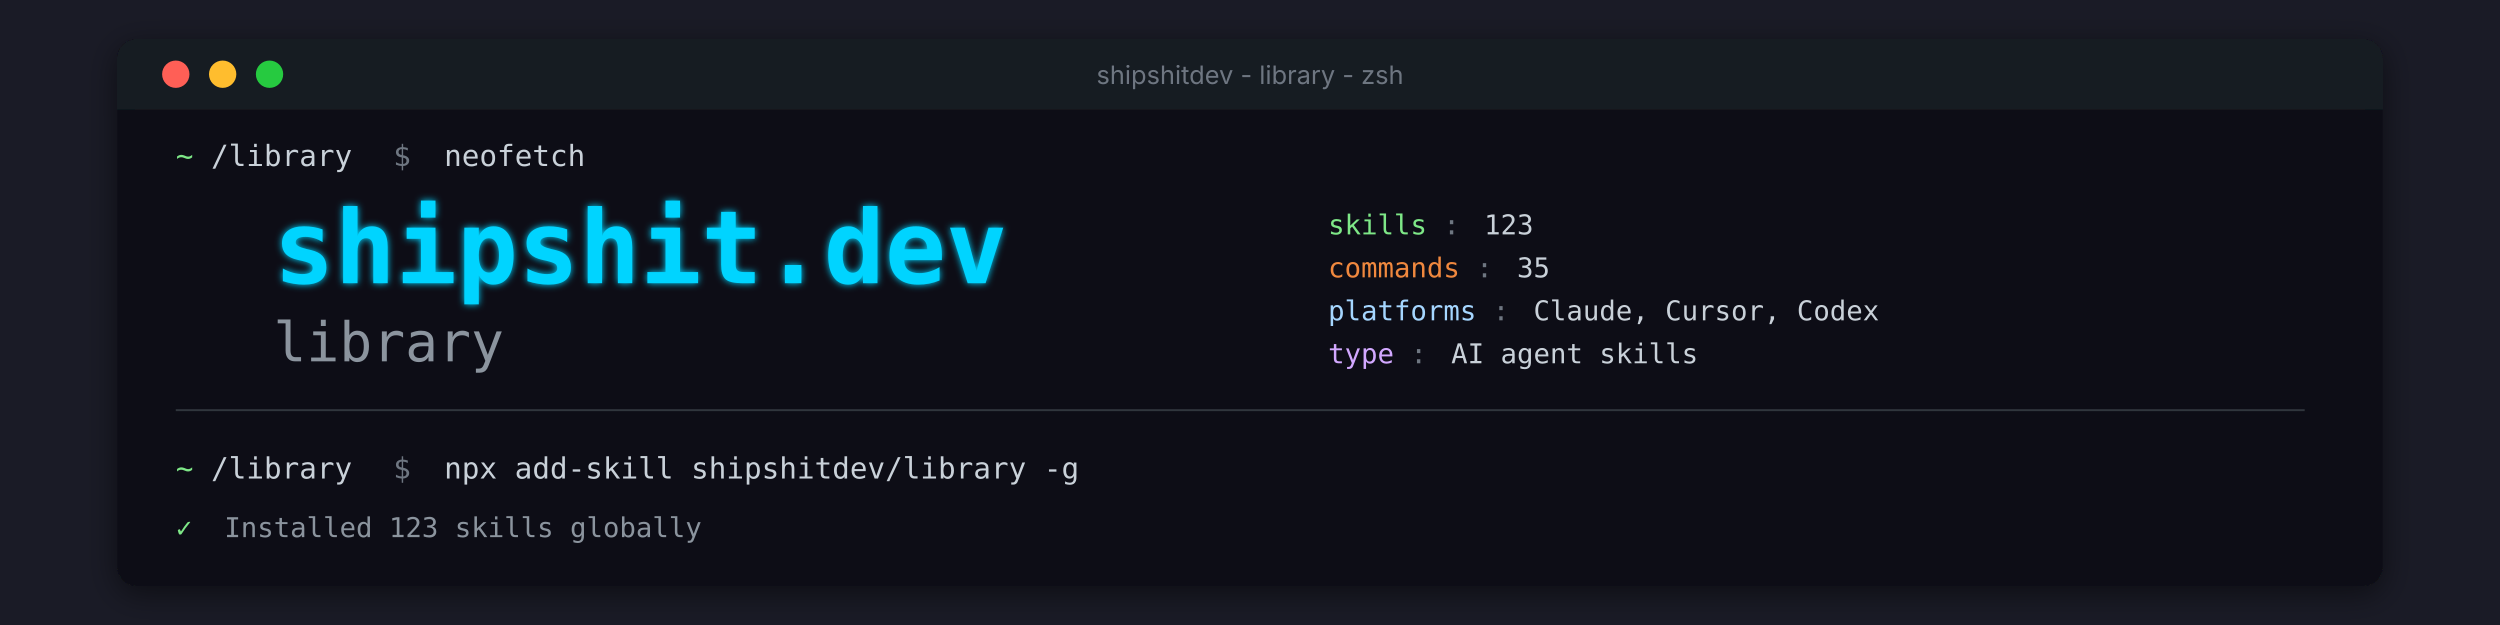
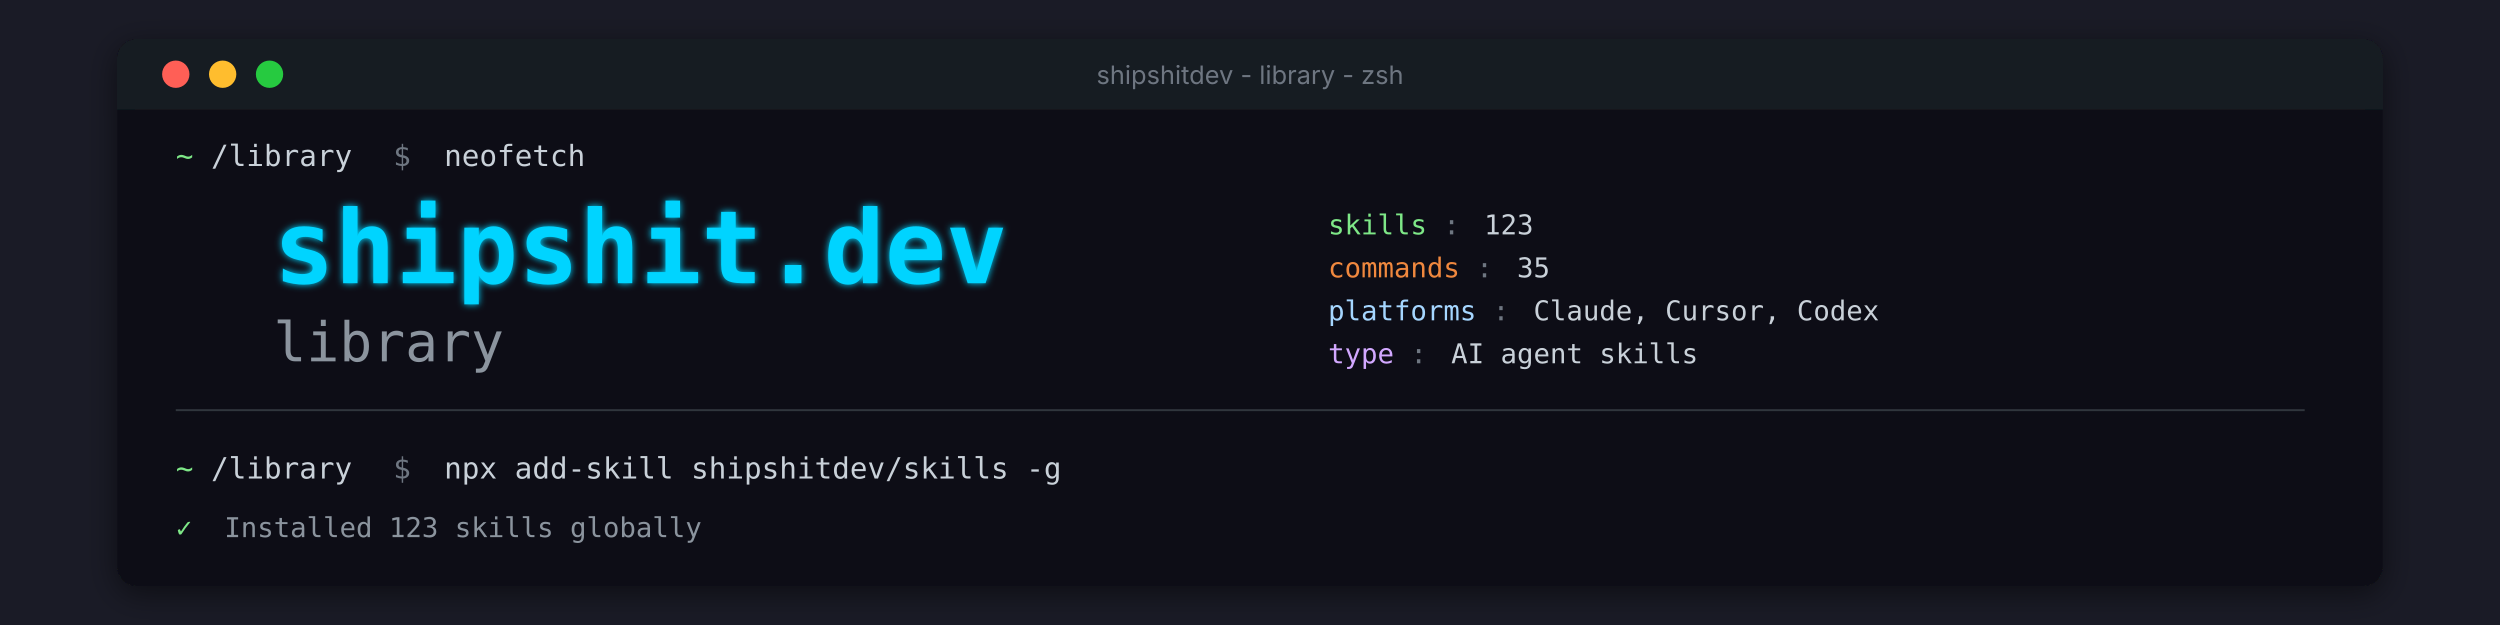
<svg xmlns="http://www.w3.org/2000/svg" viewBox="0 0 1280 320" width="1280" height="320">
  <defs>
    <filter id="shadow" x="-10%" y="-10%" width="120%" height="120%">
      <feDropShadow dx="0" dy="4" stdDeviation="8" flood-color="#000000" flood-opacity="0.5" />
    </filter>
    <filter id="glow" x="-20%" y="-20%" width="140%" height="140%">
      <feGaussianBlur stdDeviation="2" result="coloredBlur" />
      <feMerge>
        <feMergeNode in="coloredBlur" />
        <feMergeNode in="SourceGraphic" />
      </feMerge>
    </filter>
  </defs>
  <rect width="1280" height="320" fill="#1a1b26" />
  <g filter="url(#shadow)">
    <rect x="60" y="20" width="1160" height="280" rx="10" fill="#0d1117" />
    <rect x="60" y="20" width="1160" height="36" rx="10" fill="#161b22" />
    <rect x="60" y="46" width="1160" height="10" fill="#161b22" />
    <circle cx="90" cy="38" r="7" fill="#ff5f56" />
    <circle cx="114" cy="38" r="7" fill="#ffbd2e" />
    <circle cx="138" cy="38" r="7" fill="#27ca40" />
    <text x="640" y="43" text-anchor="middle" font-family="-apple-system, BlinkMacSystemFont, 'Segoe UI', sans-serif" font-size="13" fill="#6e7681">shipshitdev - library - zsh</text>
  </g>
  <g font-family="Monaco, 'SF Mono', 'Fira Code', 'Consolas', monospace">
    <text x="90" y="85" font-size="15">
      <tspan fill="#7ee787">~</tspan>
      <tspan fill="#c9d1d9">/library</tspan>
      <tspan fill="#6e7681" dx="12">$</tspan>
      <tspan fill="#c9d1d9" dx="8">neofetch</tspan>
    </text>
    <text x="140" y="145" font-size="52" font-weight="bold" fill="#00d4ff" filter="url(#glow)">shipshit.dev</text>
    <text x="140" y="185" font-size="28" fill="#8b949e">library</text>
    <g font-size="14" fill="#c9d1d9">
      <text x="680" y="120">
        <tspan fill="#7ee787">skills</tspan>
        <tspan fill="#6e7681">:</tspan>
        <tspan fill="#c9d1d9" dx="4">123</tspan>
      </text>
      <text x="680" y="142">
        <tspan fill="#f0883e">commands</tspan>
        <tspan fill="#6e7681">:</tspan>
        <tspan fill="#c9d1d9" dx="4">35</tspan>
      </text>
      <text x="680" y="164">
        <tspan fill="#a5d6ff">platforms</tspan>
        <tspan fill="#6e7681">:</tspan>
        <tspan fill="#c9d1d9" dx="4">Claude, Cursor, Codex</tspan>
      </text>
      <text x="680" y="186">
        <tspan fill="#d2a8ff">type</tspan>
        <tspan fill="#6e7681">:</tspan>
        <tspan fill="#c9d1d9" dx="4">AI agent skills</tspan>
      </text>
    </g>
    <line x1="90" y1="210" x2="1180" y2="210" stroke="#30363d" stroke-width="1" />
    <text x="90" y="245" font-size="15">
      <tspan fill="#7ee787">~</tspan>
      <tspan fill="#c9d1d9">/library</tspan>
      <tspan fill="#6e7681" dx="12">$</tspan>
-       <tspan fill="#c9d1d9" dx="8">npx add-skill shipshitdev/library -g</tspan>
+       <tspan fill="#c9d1d9" dx="8">npx add-skill shipshitdev/skills -g</tspan>
    </text>
    <text x="90" y="275" font-size="14">
      <tspan fill="#7ee787">✓</tspan>
      <tspan fill="#8b949e" dx="8">Installed 123 skills globally</tspan>
    </text>
  </g>
</svg>
